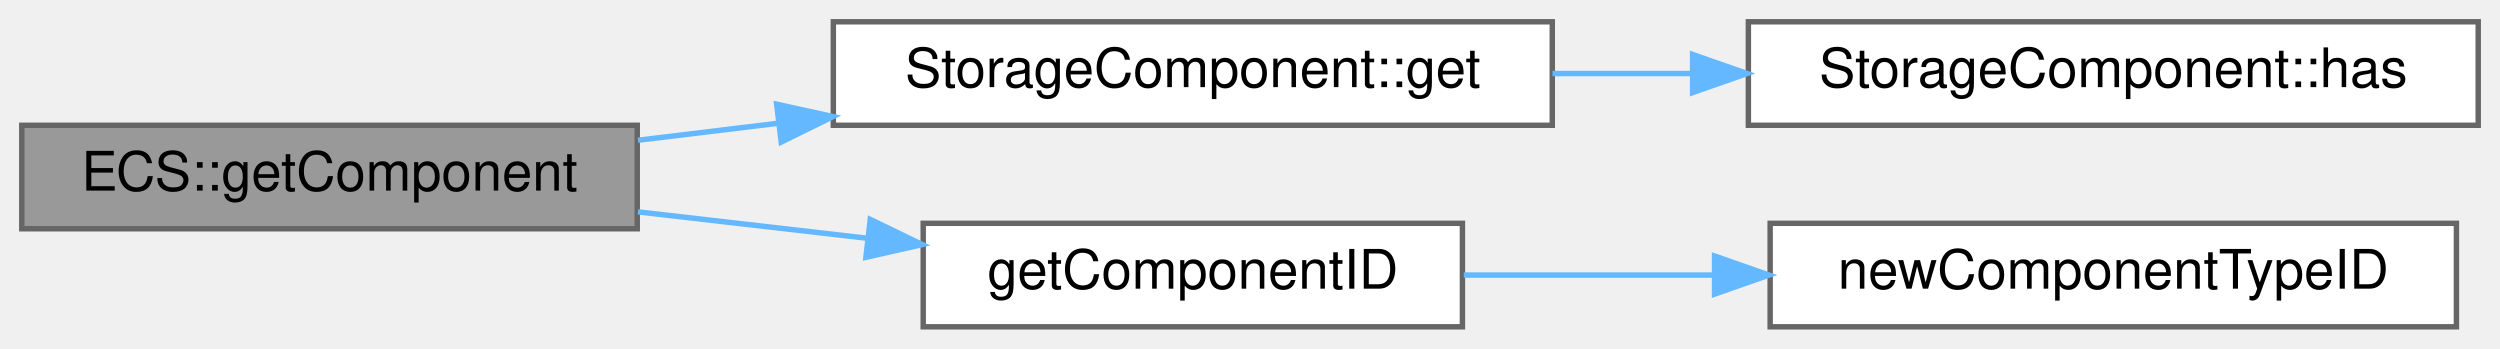
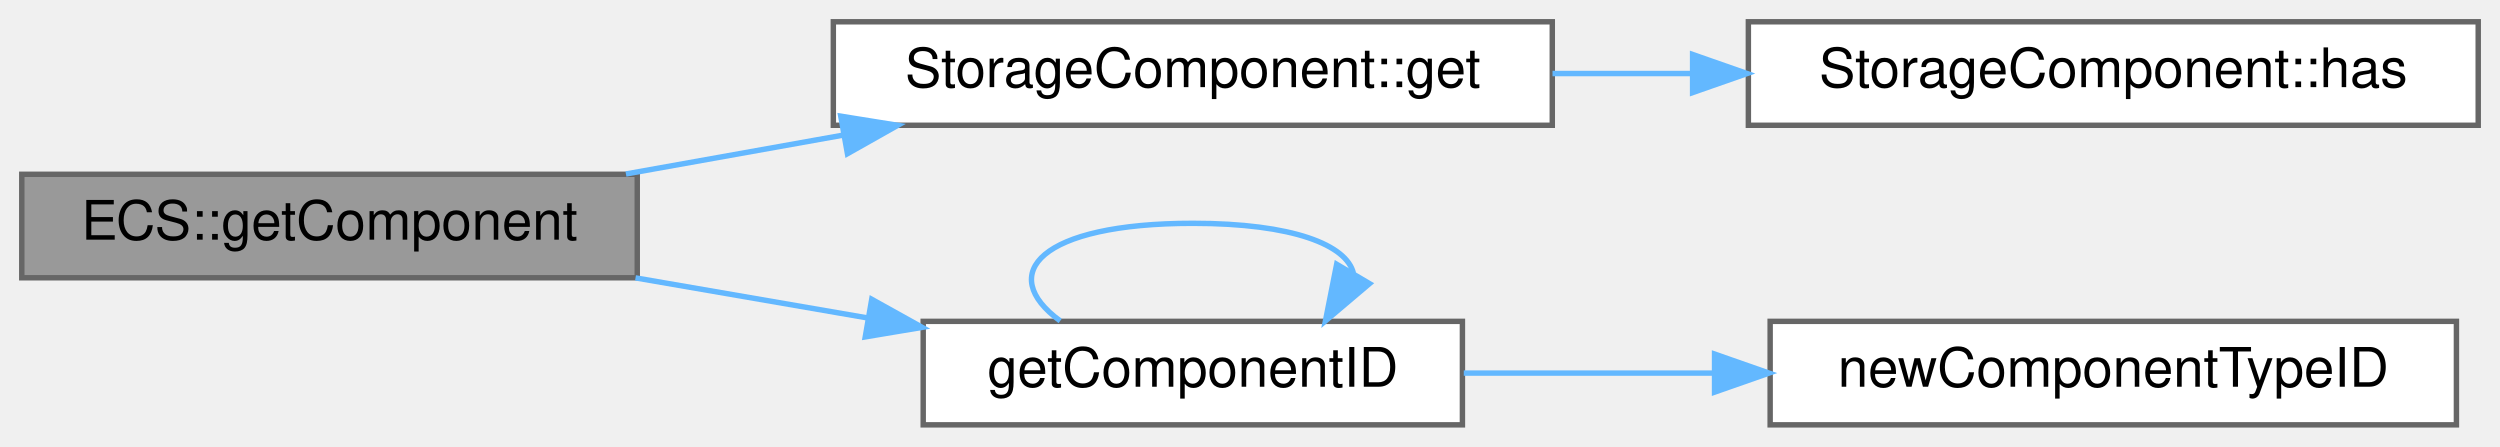
- <svg xmlns="http://www.w3.org/2000/svg" xmlns:xlink="http://www.w3.org/1999/xlink" width="459pt" height="64pt" viewBox="0.00 0.00 459.00 64.00">
-   <g id="graph0" class="graph" transform="scale(1 1) rotate(0) translate(4 60)">
+ <svg xmlns="http://www.w3.org/2000/svg" xmlns:xlink="http://www.w3.org/1999/xlink" width="459pt" height="82pt" viewBox="0.00 0.00 459.00 82.00">
+   <g id="graph0" class="graph" transform="scale(1 1) rotate(0) translate(4 78)">
    <g id="Node000001" class="node">
      <g id="a_Node000001">
-         <a xlink:title="Retrieves a mutable pointer to a component.">
-           <polygon fill="#999999" stroke="#666666" points="113,-37 0,-37 0,-18 113,-18 113,-37" />
-           <text text-anchor="middle" x="56.5" y="-25" font-family="Helvetica,sans-Serif" font-size="10.00">ECS::getComponent</text>
+         <a xlink:title=" ">
+           <polygon fill="#999999" stroke="#666666" points="113,-46 0,-46 0,-27 113,-27 113,-46" />
+           <text text-anchor="middle" x="56.5" y="-34" font-family="Helvetica,sans-Serif" font-size="10.00">ECS::getComponent</text>
        </a>
      </g>
    </g>
    <g id="Node000002" class="node">
      <g id="a_Node000002">
        <a xlink:href="classStorageComponent.html#a4e0239d1d216347282d49c0bcdf0079d" target="_top" xlink:title="Retrieves a read-only pointer to the component for the entity.">
-           <polygon fill="white" stroke="#666666" points="281,-56 149,-56 149,-37 281,-37 281,-56" />
-           <text text-anchor="middle" x="215" y="-44" font-family="Helvetica,sans-Serif" font-size="10.00">StorageComponent::get</text>
+           <polygon fill="white" stroke="#666666" points="281,-74 149,-74 149,-55 281,-55 281,-74" />
+           <text text-anchor="middle" x="215" y="-62" font-family="Helvetica,sans-Serif" font-size="10.00">StorageComponent::get</text>
        </a>
      </g>
    </g>
    <g id="edge1_Node000001_Node000002" class="edge">
      <g id="a_edge1_Node000001_Node000002">
        <a xlink:title=" ">
-           <path fill="none" stroke="#63b8ff" d="M113.12,-34.25C121.45,-35.26 130.16,-36.32 138.82,-37.37" />
-           <polygon fill="#63b8ff" stroke="#63b8ff" points="138.59,-40.87 148.94,-38.6 139.43,-33.92 138.59,-40.87" />
+           <path fill="none" stroke="#63b8ff" d="M110.92,-46.06C123.76,-48.36 137.6,-50.83 150.84,-53.2" />
+           <polygon fill="#63b8ff" stroke="#63b8ff" points="150.36,-56.67 160.82,-54.99 151.59,-49.78 150.36,-56.67" />
        </a>
      </g>
    </g>
    <g id="Node000004" class="node">
      <g id="a_Node000004">
-         <a xlink:href="ecs_8hpp.html#a5a868f82168f3b251aa7ca758686125c" target="_top" xlink:title="Retrieves the unique ID for a given component type.">
+         <a xlink:href="server_2ecs_8hpp.html#a5a868f82168f3b251aa7ca758686125c" target="_top" xlink:title=" ">
          <polygon fill="white" stroke="#666666" points="264.5,-19 165.5,-19 165.5,0 264.5,0 264.5,-19" />
          <text text-anchor="middle" x="215" y="-7" font-family="Helvetica,sans-Serif" font-size="10.00">getComponentID</text>
        </a>
      </g>
    </g>
    <g id="edge3_Node000001_Node000004" class="edge">
      <g id="a_edge3_Node000001_Node000004">
        <a xlink:title=" ">
-           <path fill="none" stroke="#63b8ff" d="M113.12,-21.1C126.7,-19.54 141.28,-17.86 155.01,-16.28" />
-           <polygon fill="#63b8ff" stroke="#63b8ff" points="155.78,-19.72 165.32,-15.1 154.98,-12.76 155.78,-19.72" />
+           <path fill="none" stroke="#63b8ff" d="M112.68,-26.98C126.48,-24.6 141.35,-22.03 155.32,-19.62" />
+           <polygon fill="#63b8ff" stroke="#63b8ff" points="156.05,-23.05 165.31,-17.9 154.86,-16.15 156.05,-23.05" />
        </a>
      </g>
    </g>
    <g id="Node000003" class="node">
      <g id="a_Node000003">
        <a xlink:href="classStorageComponent.html#a6de145a1ea5570363f566ab9fce66578" target="_top" xlink:title="Checks if the entity has this component type.">
-           <polygon fill="white" stroke="#666666" points="451,-56 317,-56 317,-37 451,-37 451,-56" />
-           <text text-anchor="middle" x="384" y="-44" font-family="Helvetica,sans-Serif" font-size="10.00">StorageComponent::has</text>
+           <polygon fill="white" stroke="#666666" points="451,-74 317,-74 317,-55 451,-55 451,-74" />
+           <text text-anchor="middle" x="384" y="-62" font-family="Helvetica,sans-Serif" font-size="10.00">StorageComponent::has</text>
        </a>
      </g>
    </g>
    <g id="edge2_Node000002_Node000003" class="edge">
      <g id="a_edge2_Node000002_Node000003">
        <a xlink:title=" ">
-           <path fill="none" stroke="#63b8ff" d="M281.04,-46.5C289.47,-46.5 298.16,-46.5 306.75,-46.5" />
-           <polygon fill="#63b8ff" stroke="#63b8ff" points="306.76,-50 316.76,-46.5 306.76,-43 306.76,-50" />
+           <path fill="none" stroke="#63b8ff" d="M281.04,-64.5C289.47,-64.5 298.16,-64.5 306.75,-64.5" />
+           <polygon fill="#63b8ff" stroke="#63b8ff" points="306.76,-68 316.76,-64.5 306.76,-61 306.76,-68" />
+         </a>
+       </g>
+     </g>
+     <g id="edge4_Node000004_Node000004" class="edge">
+       <g id="a_edge4_Node000004_Node000004">
+         <a xlink:title=" ">
+           <path fill="none" stroke="#63b8ff" d="M190.65,-19.08C178.8,-27.73 186.92,-37 215,-37 233.43,-37 243.26,-33.01 244.49,-27.82" />
+           <polygon fill="#63b8ff" stroke="#63b8ff" points="247.44,-25.93 239.35,-19.08 241.41,-29.48 247.44,-25.93" />
        </a>
      </g>
    </g>
    <g id="Node000005" class="node">
      <g id="a_Node000005">
-         <a xlink:href="ecs_8hpp.html#afdb02fc115de82c93e814ac1d3a64c06" target="_top" xlink:title="Generates a new unique ComponentTypeID.">
+         <a xlink:href="engine_2ecs_2ecs_8hpp.html#afdb02fc115de82c93e814ac1d3a64c06" target="_top" xlink:title="Generates a new unique ComponentTypeID.">
          <polygon fill="white" stroke="#666666" points="447,-19 321,-19 321,0 447,0 447,-19" />
          <text text-anchor="middle" x="384" y="-7" font-family="Helvetica,sans-Serif" font-size="10.00">newComponentTypeID</text>
        </a>
      </g>
    </g>
-     <g id="edge4_Node000004_Node000005" class="edge">
-       <g id="a_edge4_Node000004_Node000005">
+     <g id="edge5_Node000004_Node000005" class="edge">
+       <g id="a_edge5_Node000004_Node000005">
        <a xlink:title=" ">
          <path fill="none" stroke="#63b8ff" d="M264.75,-9.5C279.13,-9.5 295.17,-9.5 310.69,-9.5" />
          <polygon fill="#63b8ff" stroke="#63b8ff" points="310.79,-13 320.79,-9.5 310.79,-6 310.79,-13" />
        </a>
      </g>
    </g>
  </g>
</svg>
